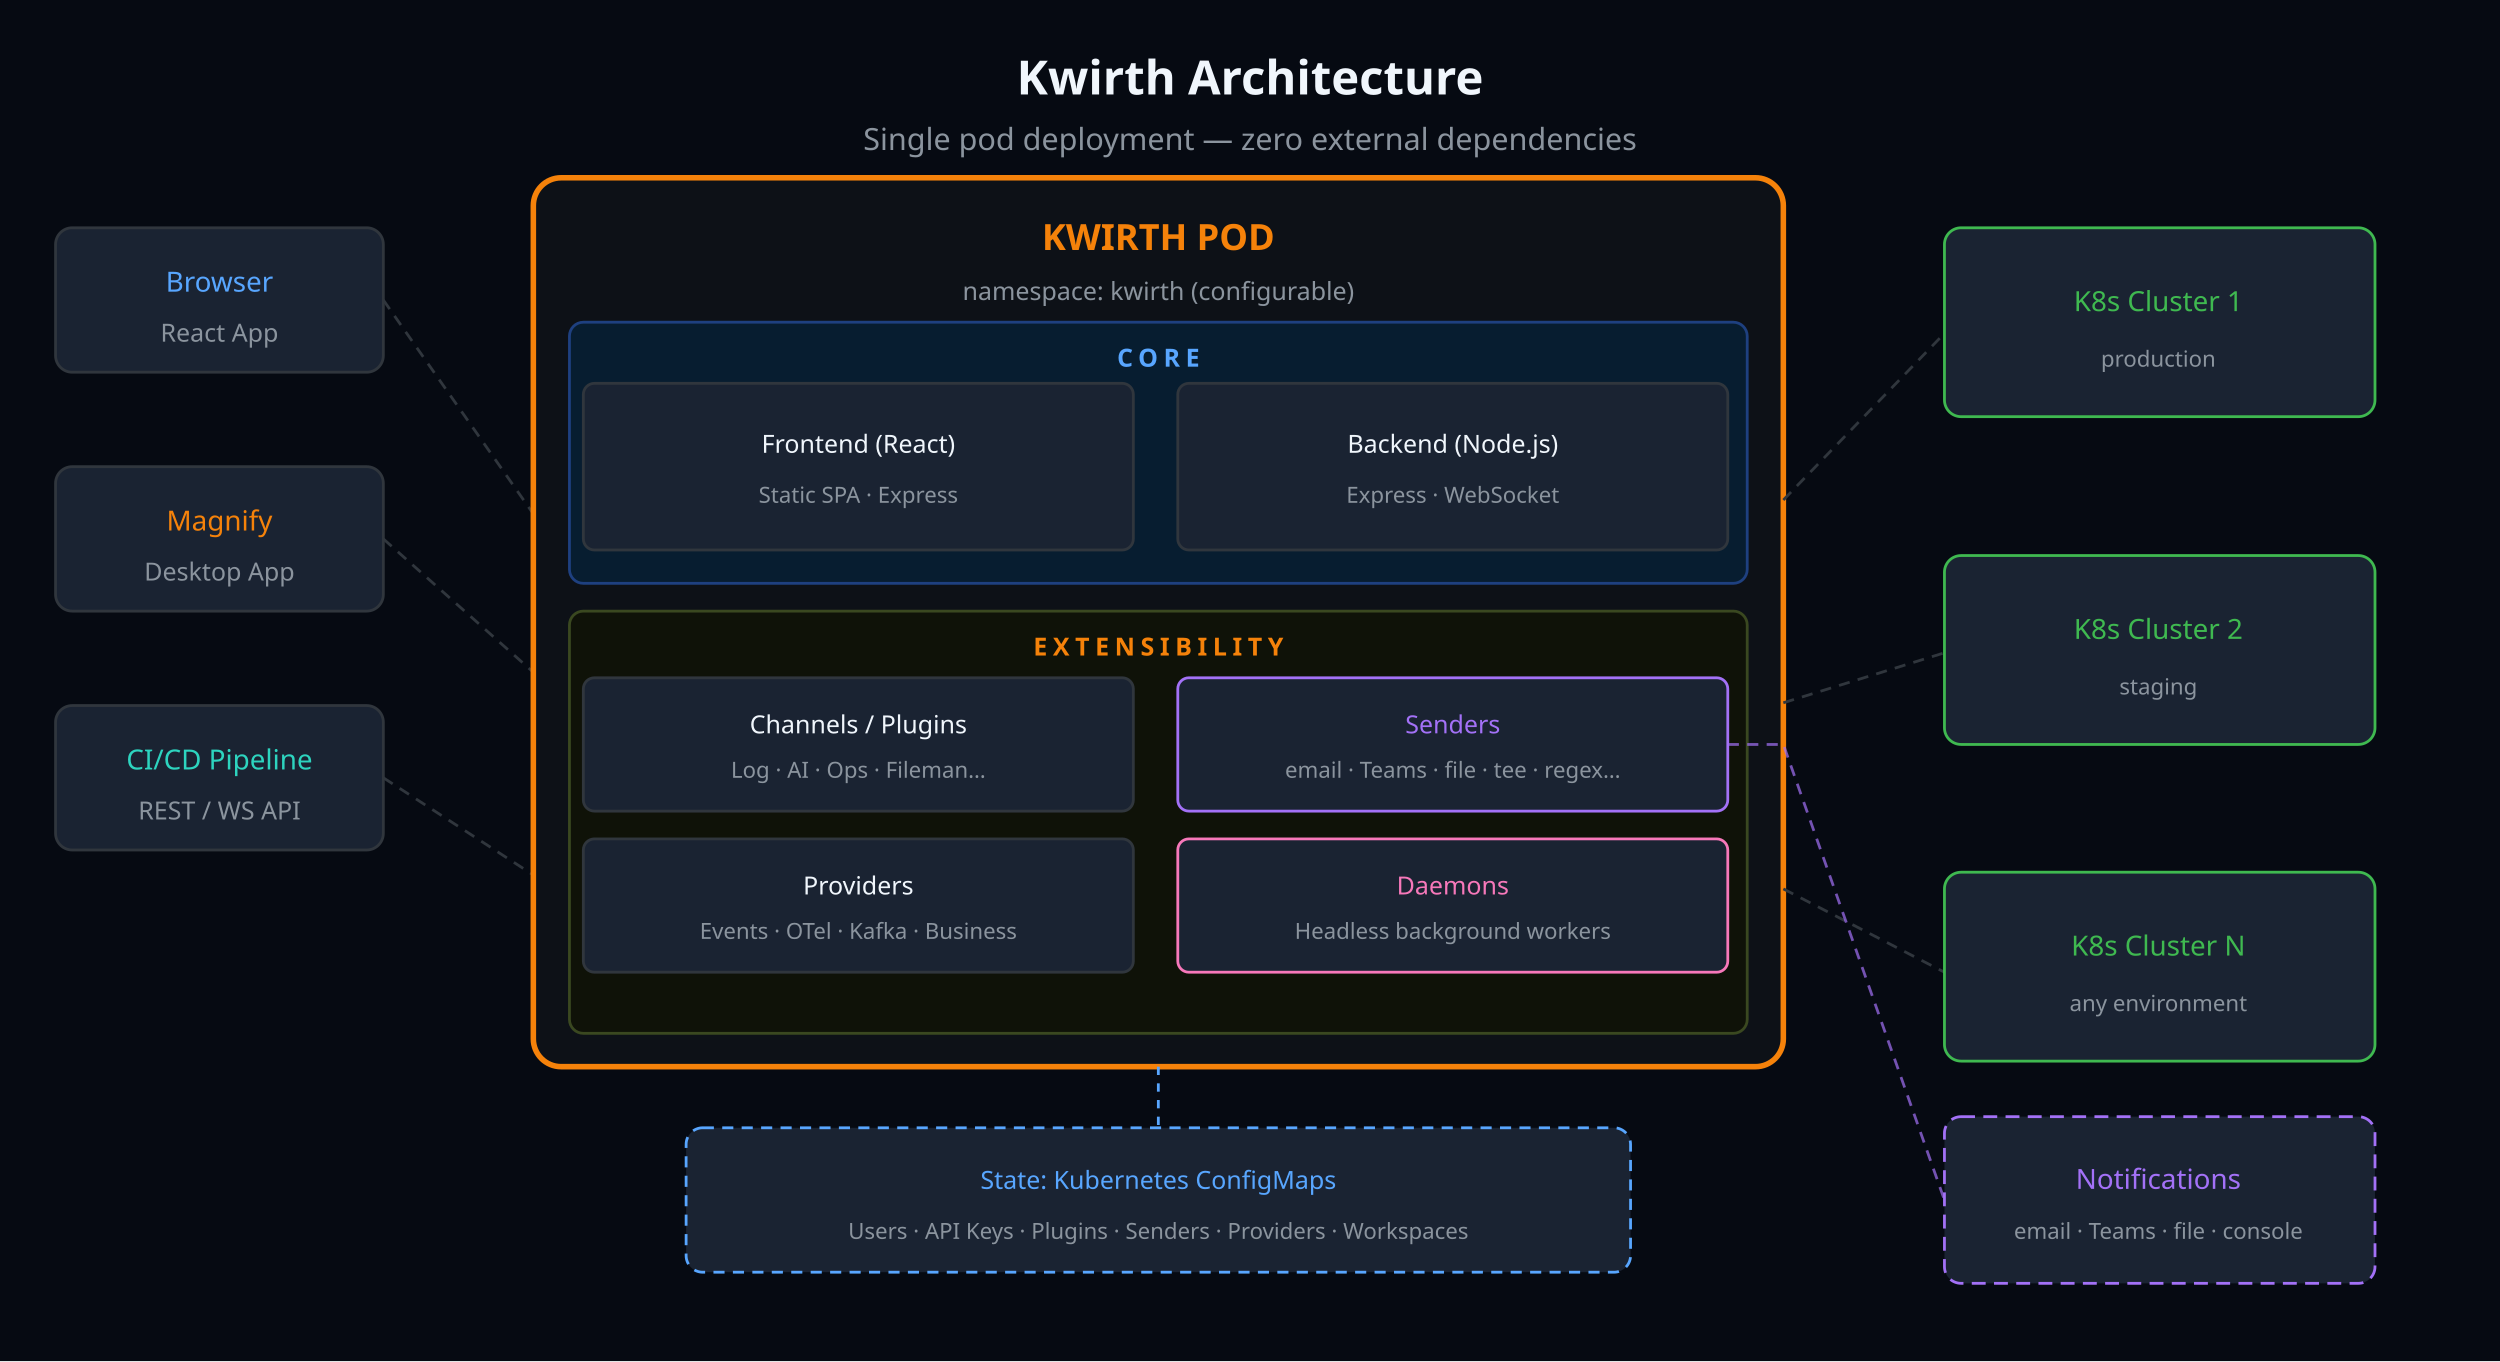
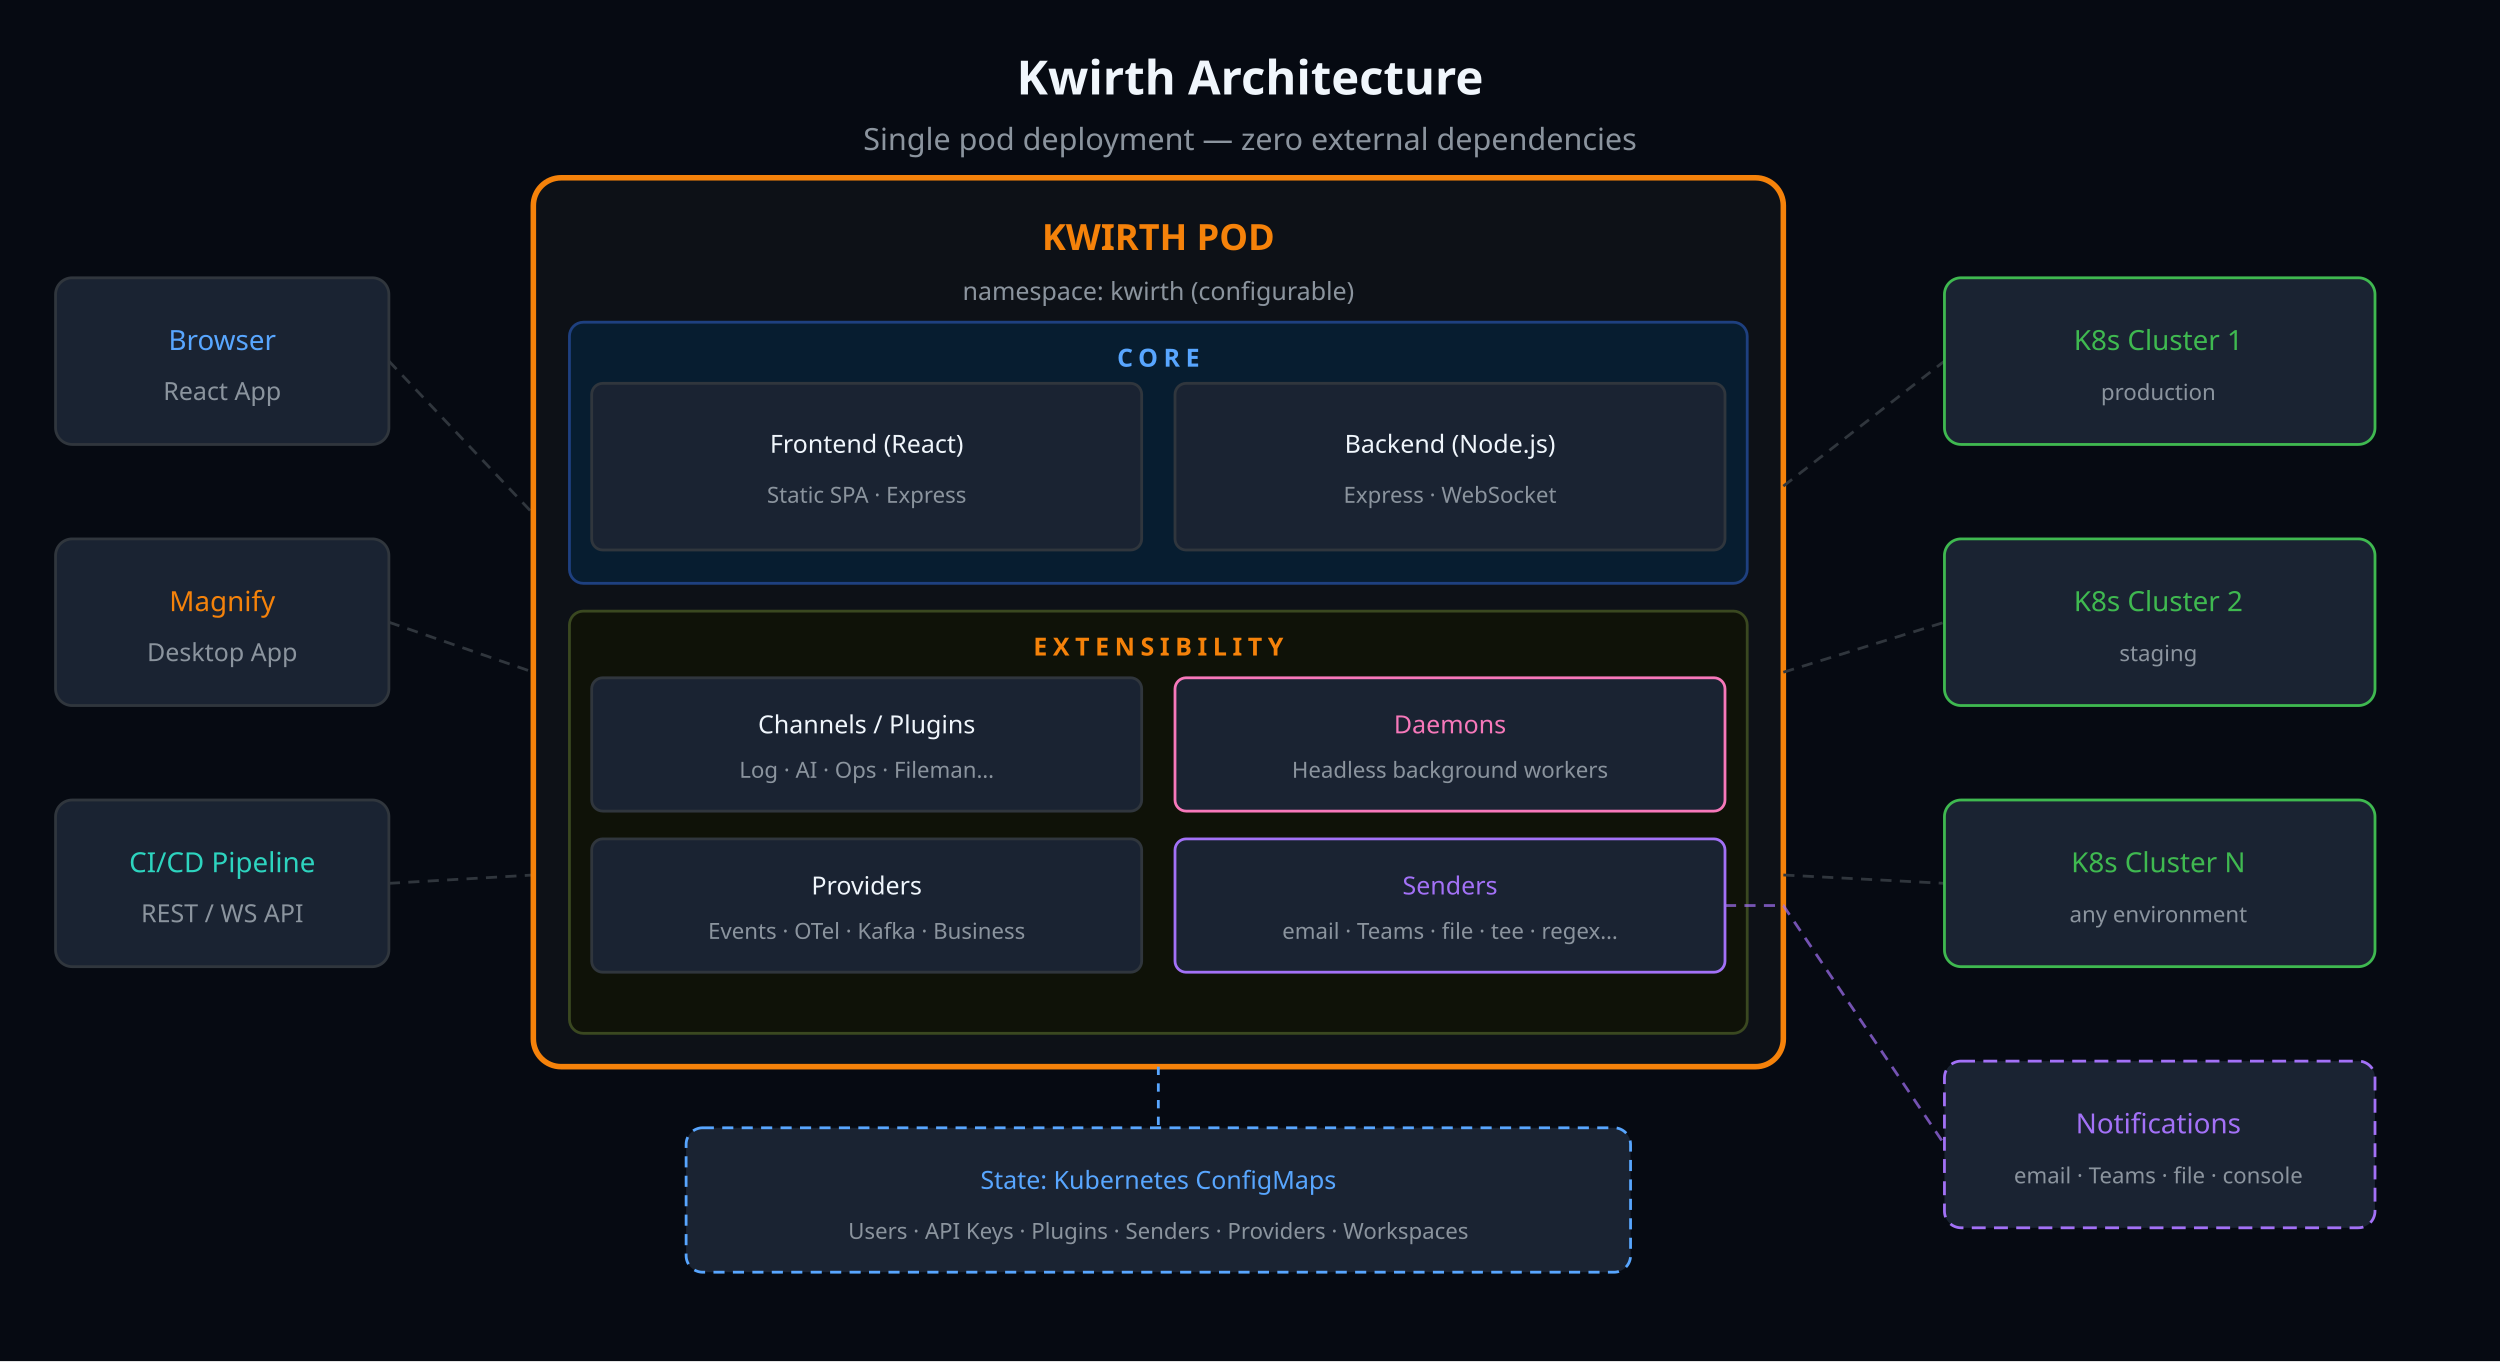
<svg xmlns="http://www.w3.org/2000/svg" width="900" height="490" viewBox="0 0 900 490">
  <rect width="900" height="490" fill="#060a12" />
  <text x="450" y="34" font-family="sans-serif" font-size="17" fill="#f0f6fc" text-anchor="middle" font-weight="bold">Kwirth Architecture</text>
  <text x="450" y="54" font-family="sans-serif" font-size="11" fill="#8b949e" text-anchor="middle">Single pod deployment — zero external dependencies</text>
-   <rect x="20" y="82" width="118" height="52" rx="6" fill="#1a2332" stroke="#30363d" stroke-width="1" />
-   <text x="79" y="105" font-family="sans-serif" font-size="10" fill="#58a6ff" text-anchor="middle">Browser</text>
-   <text x="79" y="123" font-family="sans-serif" font-size="9" fill="#8b949e" text-anchor="middle">React App</text>
-   <rect x="20" y="168" width="118" height="52" rx="6" fill="#1a2332" stroke="#30363d" stroke-width="1" />
-   <text x="79" y="191" font-family="sans-serif" font-size="10" fill="#f5820a" text-anchor="middle">Magnify</text>
-   <text x="79" y="209" font-family="sans-serif" font-size="9" fill="#8b949e" text-anchor="middle">Desktop App</text>
-   <rect x="20" y="254" width="118" height="52" rx="6" fill="#1a2332" stroke="#30363d" stroke-width="1" />
-   <text x="79" y="277" font-family="sans-serif" font-size="10" fill="#2dd4bf" text-anchor="middle">CI/CD Pipeline</text>
-   <text x="79" y="295" font-family="sans-serif" font-size="9" fill="#8b949e" text-anchor="middle">REST / WS API</text>
-   <line x1="138" y1="108" x2="192" y2="185" stroke="#30363d" stroke-width="1" stroke-dasharray="4,3" />
-   <line x1="138" y1="194" x2="192" y2="242" stroke="#30363d" stroke-width="1" stroke-dasharray="4,3" />
-   <line x1="138" y1="280" x2="192" y2="315" stroke="#30363d" stroke-width="1" stroke-dasharray="4,3" />
+   <rect x="20" y="100" width="120" height="60" rx="6" fill="#1a2332" stroke="#30363d" stroke-width="1" />
+   <text x="80" y="126" font-family="sans-serif" font-size="10" fill="#58a6ff" text-anchor="middle">Browser</text>
+   <text x="80" y="144" font-family="sans-serif" font-size="9" fill="#8b949e" text-anchor="middle">React App</text>
+   <rect x="20" y="194" width="120" height="60" rx="6" fill="#1a2332" stroke="#30363d" stroke-width="1" />
+   <text x="80" y="220" font-family="sans-serif" font-size="10" fill="#f5820a" text-anchor="middle">Magnify</text>
+   <text x="80" y="238" font-family="sans-serif" font-size="9" fill="#8b949e" text-anchor="middle">Desktop App</text>
+   <rect x="20" y="288" width="120" height="60" rx="6" fill="#1a2332" stroke="#30363d" stroke-width="1" />
+   <text x="80" y="314" font-family="sans-serif" font-size="10" fill="#2dd4bf" text-anchor="middle">CI/CD Pipeline</text>
+   <text x="80" y="332" font-family="sans-serif" font-size="9" fill="#8b949e" text-anchor="middle">REST / WS API</text>
+   <line x1="140" y1="130" x2="192" y2="185" stroke="#30363d" stroke-width="1" stroke-dasharray="4,3" />
+   <line x1="140" y1="224" x2="192" y2="242" stroke="#30363d" stroke-width="1" stroke-dasharray="4,3" />
+   <line x1="140" y1="318" x2="192" y2="315" stroke="#30363d" stroke-width="1" stroke-dasharray="4,3" />
  <rect x="192" y="64" width="450" height="320" rx="10" fill="#0d1117" stroke="#f5820a" stroke-width="2" />
  <text x="417" y="90" font-family="sans-serif" font-size="13" fill="#f5820a" text-anchor="middle" font-weight="bold">KWIRTH POD</text>
  <text x="417" y="108" font-family="sans-serif" font-size="9" fill="#8b949e" text-anchor="middle">namespace: kwirth (configurable)</text>
  <rect x="205" y="116" width="424" height="94" rx="5" fill="#071d30" stroke="#1e4080" stroke-width="1" />
  <text x="417" y="132" font-family="sans-serif" font-size="9" fill="#58a6ff" text-anchor="middle" font-weight="bold" letter-spacing="2">CORE</text>
-   <rect x="210" y="138" width="198" height="60" rx="4" fill="#1a2332" stroke="#30363d" stroke-width="1" />
-   <text x="309" y="163" font-family="sans-serif" font-size="9" fill="#f0f6fc" text-anchor="middle">Frontend (React)</text>
-   <text x="309" y="181" font-family="sans-serif" font-size="8" fill="#8b949e" text-anchor="middle">Static SPA · Express</text>
-   <rect x="424" y="138" width="198" height="60" rx="4" fill="#1a2332" stroke="#30363d" stroke-width="1" />
-   <text x="523" y="163" font-family="sans-serif" font-size="9" fill="#f0f6fc" text-anchor="middle">Backend (Node.js)</text>
-   <text x="523" y="181" font-family="sans-serif" font-size="8" fill="#8b949e" text-anchor="middle">Express · WebSocket</text>
+   <rect x="213" y="138" width="198" height="60" rx="4" fill="#1a2332" stroke="#30363d" stroke-width="1" />
+   <text x="312" y="163" font-family="sans-serif" font-size="9" fill="#f0f6fc" text-anchor="middle">Frontend (React)</text>
+   <text x="312" y="181" font-family="sans-serif" font-size="8" fill="#8b949e" text-anchor="middle">Static SPA · Express</text>
+   <rect x="423" y="138" width="198" height="60" rx="4" fill="#1a2332" stroke="#30363d" stroke-width="1" />
+   <text x="522" y="163" font-family="sans-serif" font-size="9" fill="#f0f6fc" text-anchor="middle">Backend (Node.js)</text>
+   <text x="522" y="181" font-family="sans-serif" font-size="8" fill="#8b949e" text-anchor="middle">Express · WebSocket</text>
  <rect x="205" y="220" width="424" height="152" rx="5" fill="#0f1208" stroke="#3a4820" stroke-width="1" />
  <text x="417" y="236" font-family="sans-serif" font-size="9" fill="#f5820a" text-anchor="middle" font-weight="bold" letter-spacing="2">EXTENSIBILITY</text>
-   <rect x="210" y="244" width="198" height="48" rx="4" fill="#1a2332" stroke="#30363d" stroke-width="1" />
-   <text x="309" y="264" font-family="sans-serif" font-size="9" fill="#f0f6fc" text-anchor="middle">Channels / Plugins</text>
-   <text x="309" y="280" font-family="sans-serif" font-size="8" fill="#8b949e" text-anchor="middle">Log · AI · Ops · Fileman…</text>
-   <rect x="210" y="302" width="198" height="48" rx="4" fill="#1a2332" stroke="#30363d" stroke-width="1" />
-   <text x="309" y="322" font-family="sans-serif" font-size="9" fill="#f0f6fc" text-anchor="middle">Providers</text>
-   <text x="309" y="338" font-family="sans-serif" font-size="8" fill="#8b949e" text-anchor="middle">Events · OTel · Kafka · Business</text>
-   <rect x="424" y="244" width="198" height="48" rx="4" fill="#1a2332" stroke="#a371f7" stroke-width="1" />
-   <text x="523" y="264" font-family="sans-serif" font-size="9" fill="#a371f7" text-anchor="middle">Senders</text>
-   <text x="523" y="280" font-family="sans-serif" font-size="8" fill="#8b949e" text-anchor="middle">email · Teams · file · tee · regex…</text>
-   <rect x="424" y="302" width="198" height="48" rx="4" fill="#1a2332" stroke="#f778ba" stroke-width="1" />
-   <text x="523" y="322" font-family="sans-serif" font-size="9" fill="#f778ba" text-anchor="middle">Daemons</text>
-   <text x="523" y="338" font-family="sans-serif" font-size="8" fill="#8b949e" text-anchor="middle">Headless background workers</text>
-   <line x1="642" y1="180" x2="700" y2="120" stroke="#30363d" stroke-width="1" stroke-dasharray="4,3" />
-   <line x1="642" y1="253" x2="700" y2="235" stroke="#30363d" stroke-width="1" stroke-dasharray="4,3" />
-   <line x1="642" y1="320" x2="700" y2="350" stroke="#30363d" stroke-width="1" stroke-dasharray="4,3" />
-   <rect x="700" y="82" width="155" height="68" rx="6" fill="#1a2332" stroke="#3fb950" stroke-width="1" />
-   <text x="777" y="112" font-family="sans-serif" font-size="10" fill="#3fb950" text-anchor="middle">K8s Cluster 1</text>
-   <text x="777" y="132" font-family="sans-serif" font-size="8" fill="#8b949e" text-anchor="middle">production</text>
-   <rect x="700" y="200" width="155" height="68" rx="6" fill="#1a2332" stroke="#3fb950" stroke-width="1" />
-   <text x="777" y="230" font-family="sans-serif" font-size="10" fill="#3fb950" text-anchor="middle">K8s Cluster 2</text>
-   <text x="777" y="250" font-family="sans-serif" font-size="8" fill="#8b949e" text-anchor="middle">staging</text>
-   <rect x="700" y="314" width="155" height="68" rx="6" fill="#1a2332" stroke="#3fb950" stroke-width="1" />
-   <text x="777" y="344" font-family="sans-serif" font-size="10" fill="#3fb950" text-anchor="middle">K8s Cluster N</text>
-   <text x="777" y="364" font-family="sans-serif" font-size="8" fill="#8b949e" text-anchor="middle">any environment</text>
-   <rect x="700" y="402" width="155" height="60" rx="6" fill="#1a2332" stroke="#a371f7" stroke-width="1" stroke-dasharray="5,3" />
-   <text x="777" y="428" font-family="sans-serif" font-size="10" fill="#a371f7" text-anchor="middle">Notifications</text>
-   <text x="777" y="446" font-family="sans-serif" font-size="8" fill="#8b949e" text-anchor="middle">email · Teams · file · console</text>
-   <polyline points="622,268 642,268 700,432" fill="none" stroke="#a371f7" stroke-width="1" stroke-dasharray="4,3" opacity="0.7" />
+   <rect x="213" y="244" width="198" height="48" rx="4" fill="#1a2332" stroke="#30363d" stroke-width="1" />
+   <text x="312" y="264" font-family="sans-serif" font-size="9" fill="#f0f6fc" text-anchor="middle">Channels / Plugins</text>
+   <text x="312" y="280" font-family="sans-serif" font-size="8" fill="#8b949e" text-anchor="middle">Log · AI · Ops · Fileman…</text>
+   <rect x="213" y="302" width="198" height="48" rx="4" fill="#1a2332" stroke="#30363d" stroke-width="1" />
+   <text x="312" y="322" font-family="sans-serif" font-size="9" fill="#f0f6fc" text-anchor="middle">Providers</text>
+   <text x="312" y="338" font-family="sans-serif" font-size="8" fill="#8b949e" text-anchor="middle">Events · OTel · Kafka · Business</text>
+   <rect x="423" y="244" width="198" height="48" rx="4" fill="#1a2332" stroke="#f778ba" stroke-width="1" />
+   <text x="522" y="264" font-family="sans-serif" font-size="9" fill="#f778ba" text-anchor="middle">Daemons</text>
+   <text x="522" y="280" font-family="sans-serif" font-size="8" fill="#8b949e" text-anchor="middle">Headless background workers</text>
+   <rect x="423" y="302" width="198" height="48" rx="4" fill="#1a2332" stroke="#a371f7" stroke-width="1" />
+   <text x="522" y="322" font-family="sans-serif" font-size="9" fill="#a371f7" text-anchor="middle">Senders</text>
+   <text x="522" y="338" font-family="sans-serif" font-size="8" fill="#8b949e" text-anchor="middle">email · Teams · file · tee · regex…</text>
+   <line x1="642" y1="175" x2="700" y2="130" stroke="#30363d" stroke-width="1" stroke-dasharray="4,3" />
+   <line x1="642" y1="242" x2="700" y2="224" stroke="#30363d" stroke-width="1" stroke-dasharray="4,3" />
+   <line x1="642" y1="315" x2="700" y2="318" stroke="#30363d" stroke-width="1" stroke-dasharray="4,3" />
+   <rect x="700" y="100" width="155" height="60" rx="6" fill="#1a2332" stroke="#3fb950" stroke-width="1" />
+   <text x="777" y="126" font-family="sans-serif" font-size="10" fill="#3fb950" text-anchor="middle">K8s Cluster 1</text>
+   <text x="777" y="144" font-family="sans-serif" font-size="8" fill="#8b949e" text-anchor="middle">production</text>
+   <rect x="700" y="194" width="155" height="60" rx="6" fill="#1a2332" stroke="#3fb950" stroke-width="1" />
+   <text x="777" y="220" font-family="sans-serif" font-size="10" fill="#3fb950" text-anchor="middle">K8s Cluster 2</text>
+   <text x="777" y="238" font-family="sans-serif" font-size="8" fill="#8b949e" text-anchor="middle">staging</text>
+   <rect x="700" y="288" width="155" height="60" rx="6" fill="#1a2332" stroke="#3fb950" stroke-width="1" />
+   <text x="777" y="314" font-family="sans-serif" font-size="10" fill="#3fb950" text-anchor="middle">K8s Cluster N</text>
+   <text x="777" y="332" font-family="sans-serif" font-size="8" fill="#8b949e" text-anchor="middle">any environment</text>
+   <rect x="700" y="382" width="155" height="60" rx="6" fill="#1a2332" stroke="#a371f7" stroke-width="1" stroke-dasharray="5,3" />
+   <text x="777" y="408" font-family="sans-serif" font-size="10" fill="#a371f7" text-anchor="middle">Notifications</text>
+   <text x="777" y="426" font-family="sans-serif" font-size="8" fill="#8b949e" text-anchor="middle">email · Teams · file · console</text>
+   <polyline points="621,326 642,326 700,412" fill="none" stroke="#a371f7" stroke-width="1" stroke-dasharray="4,3" opacity="0.7" />
  <line x1="417" y1="384" x2="417" y2="406" stroke="#58a6ff" stroke-width="1" stroke-dasharray="3,3" />
  <rect x="247" y="406" width="340" height="52" rx="6" fill="#1a2332" stroke="#58a6ff" stroke-width="1" stroke-dasharray="4,3" />
  <text x="417" y="428" font-family="sans-serif" font-size="9" fill="#58a6ff" text-anchor="middle">State: Kubernetes ConfigMaps</text>
  <text x="417" y="446" font-family="sans-serif" font-size="8" fill="#8b949e" text-anchor="middle">Users · API Keys · Plugins · Senders · Providers · Workspaces</text>
</svg>
